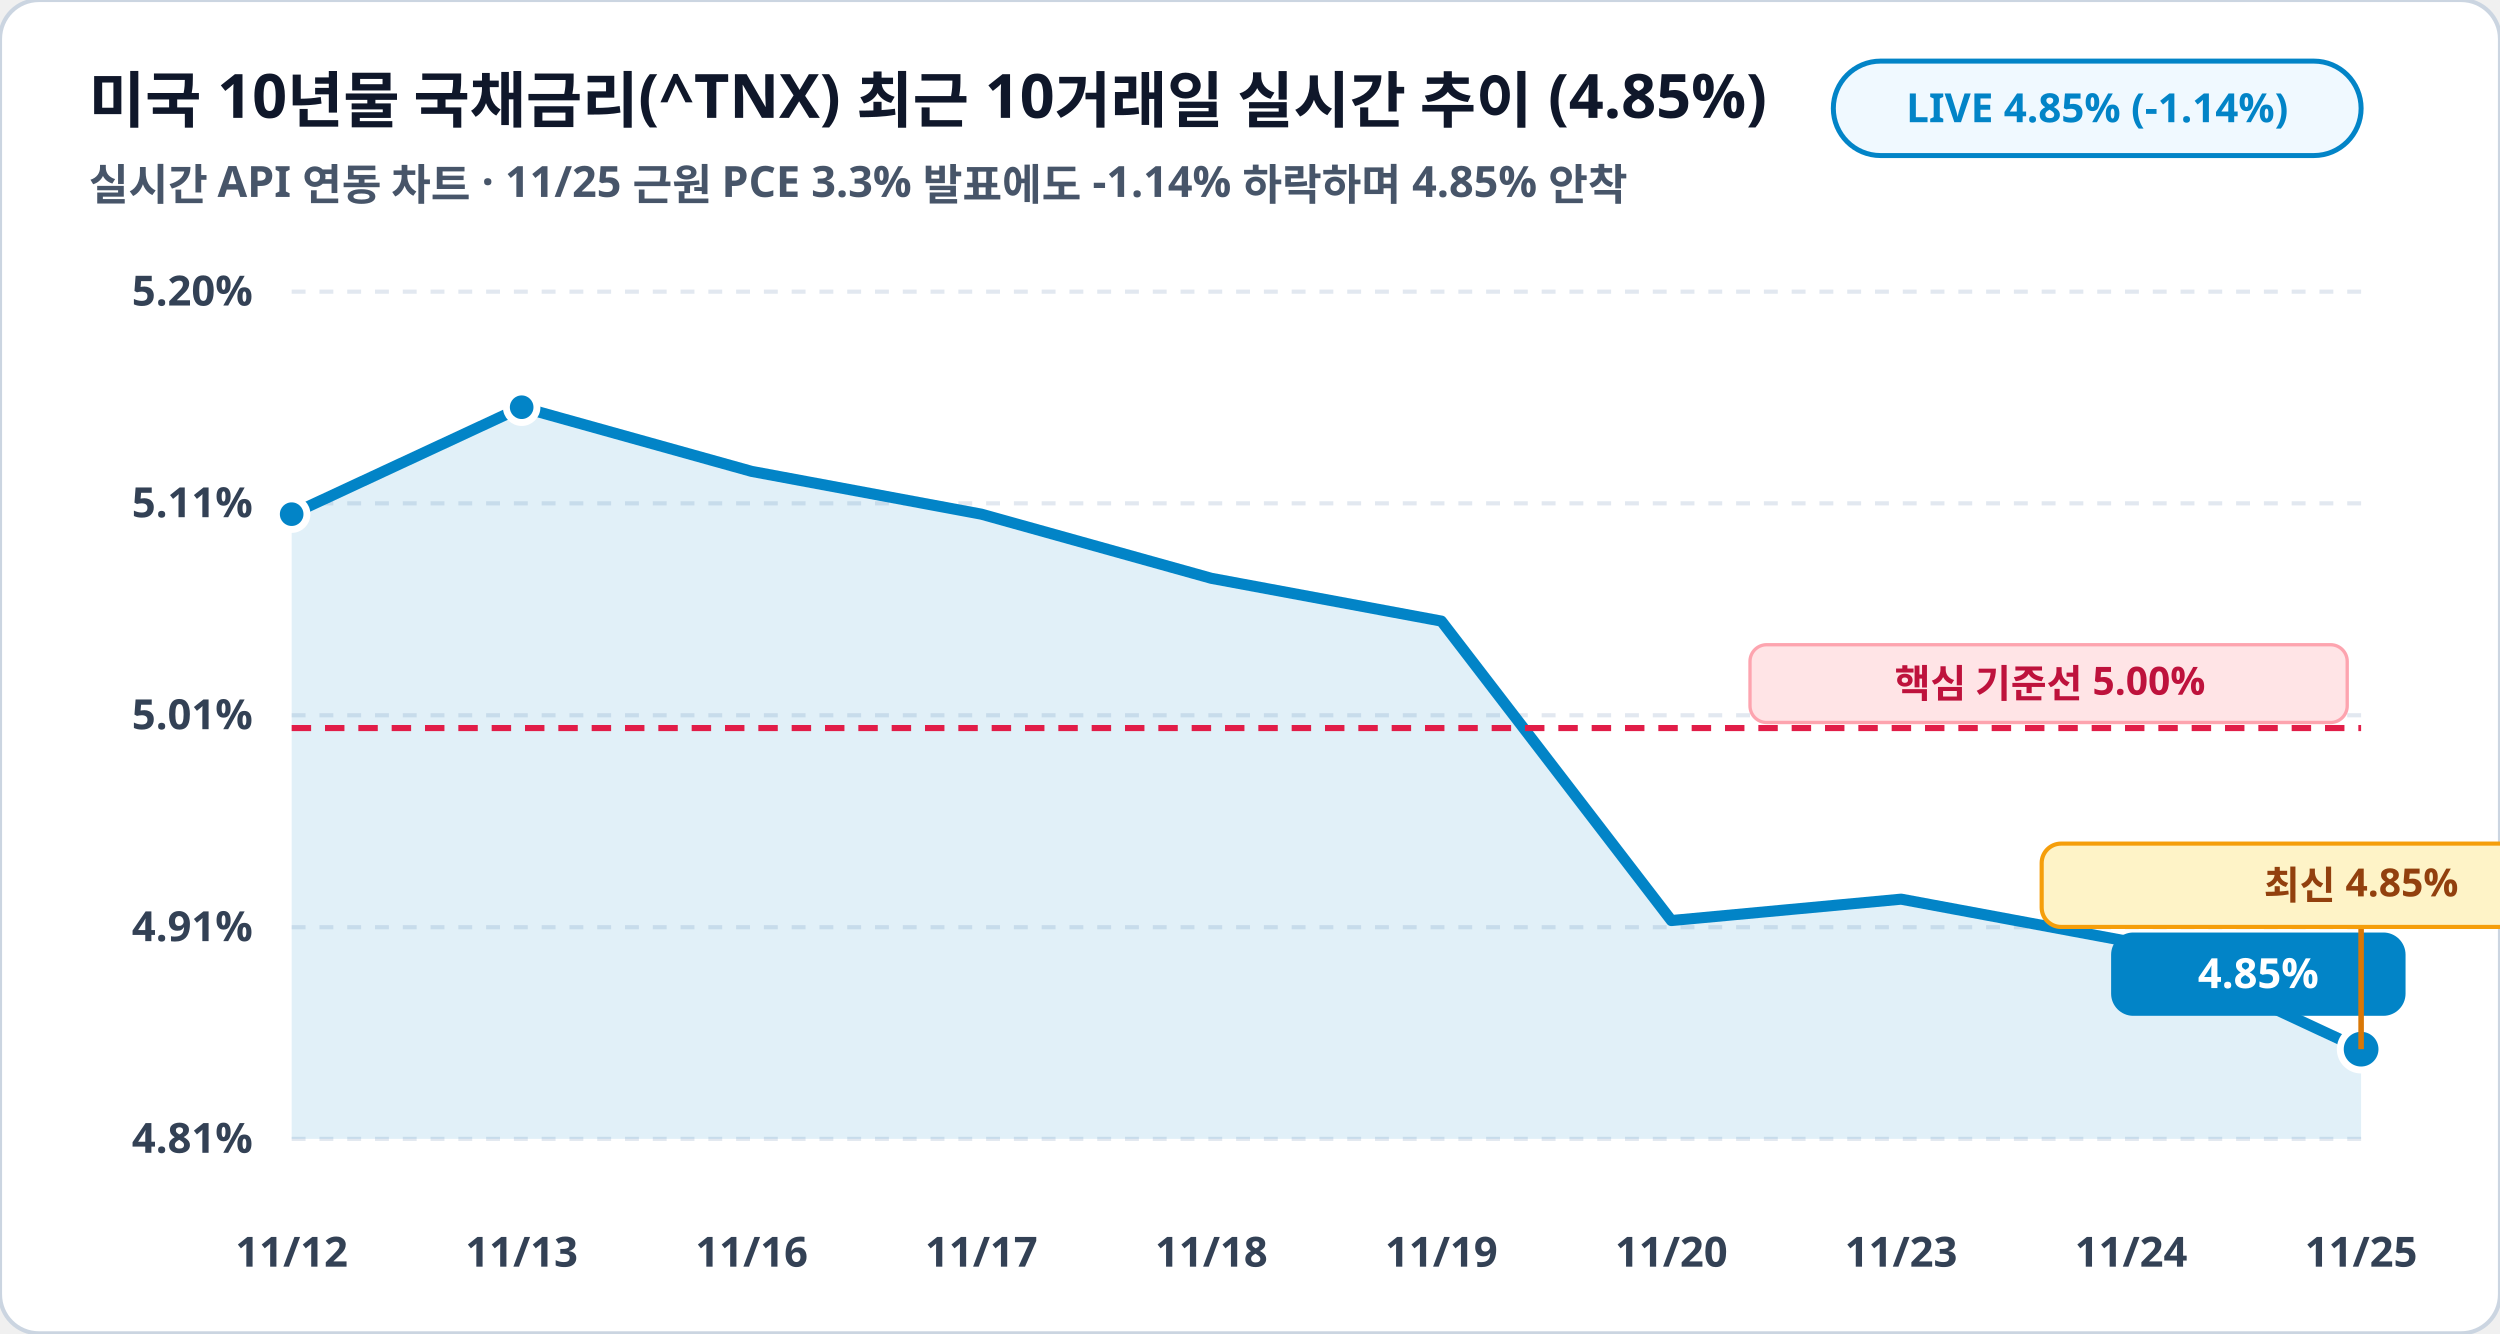
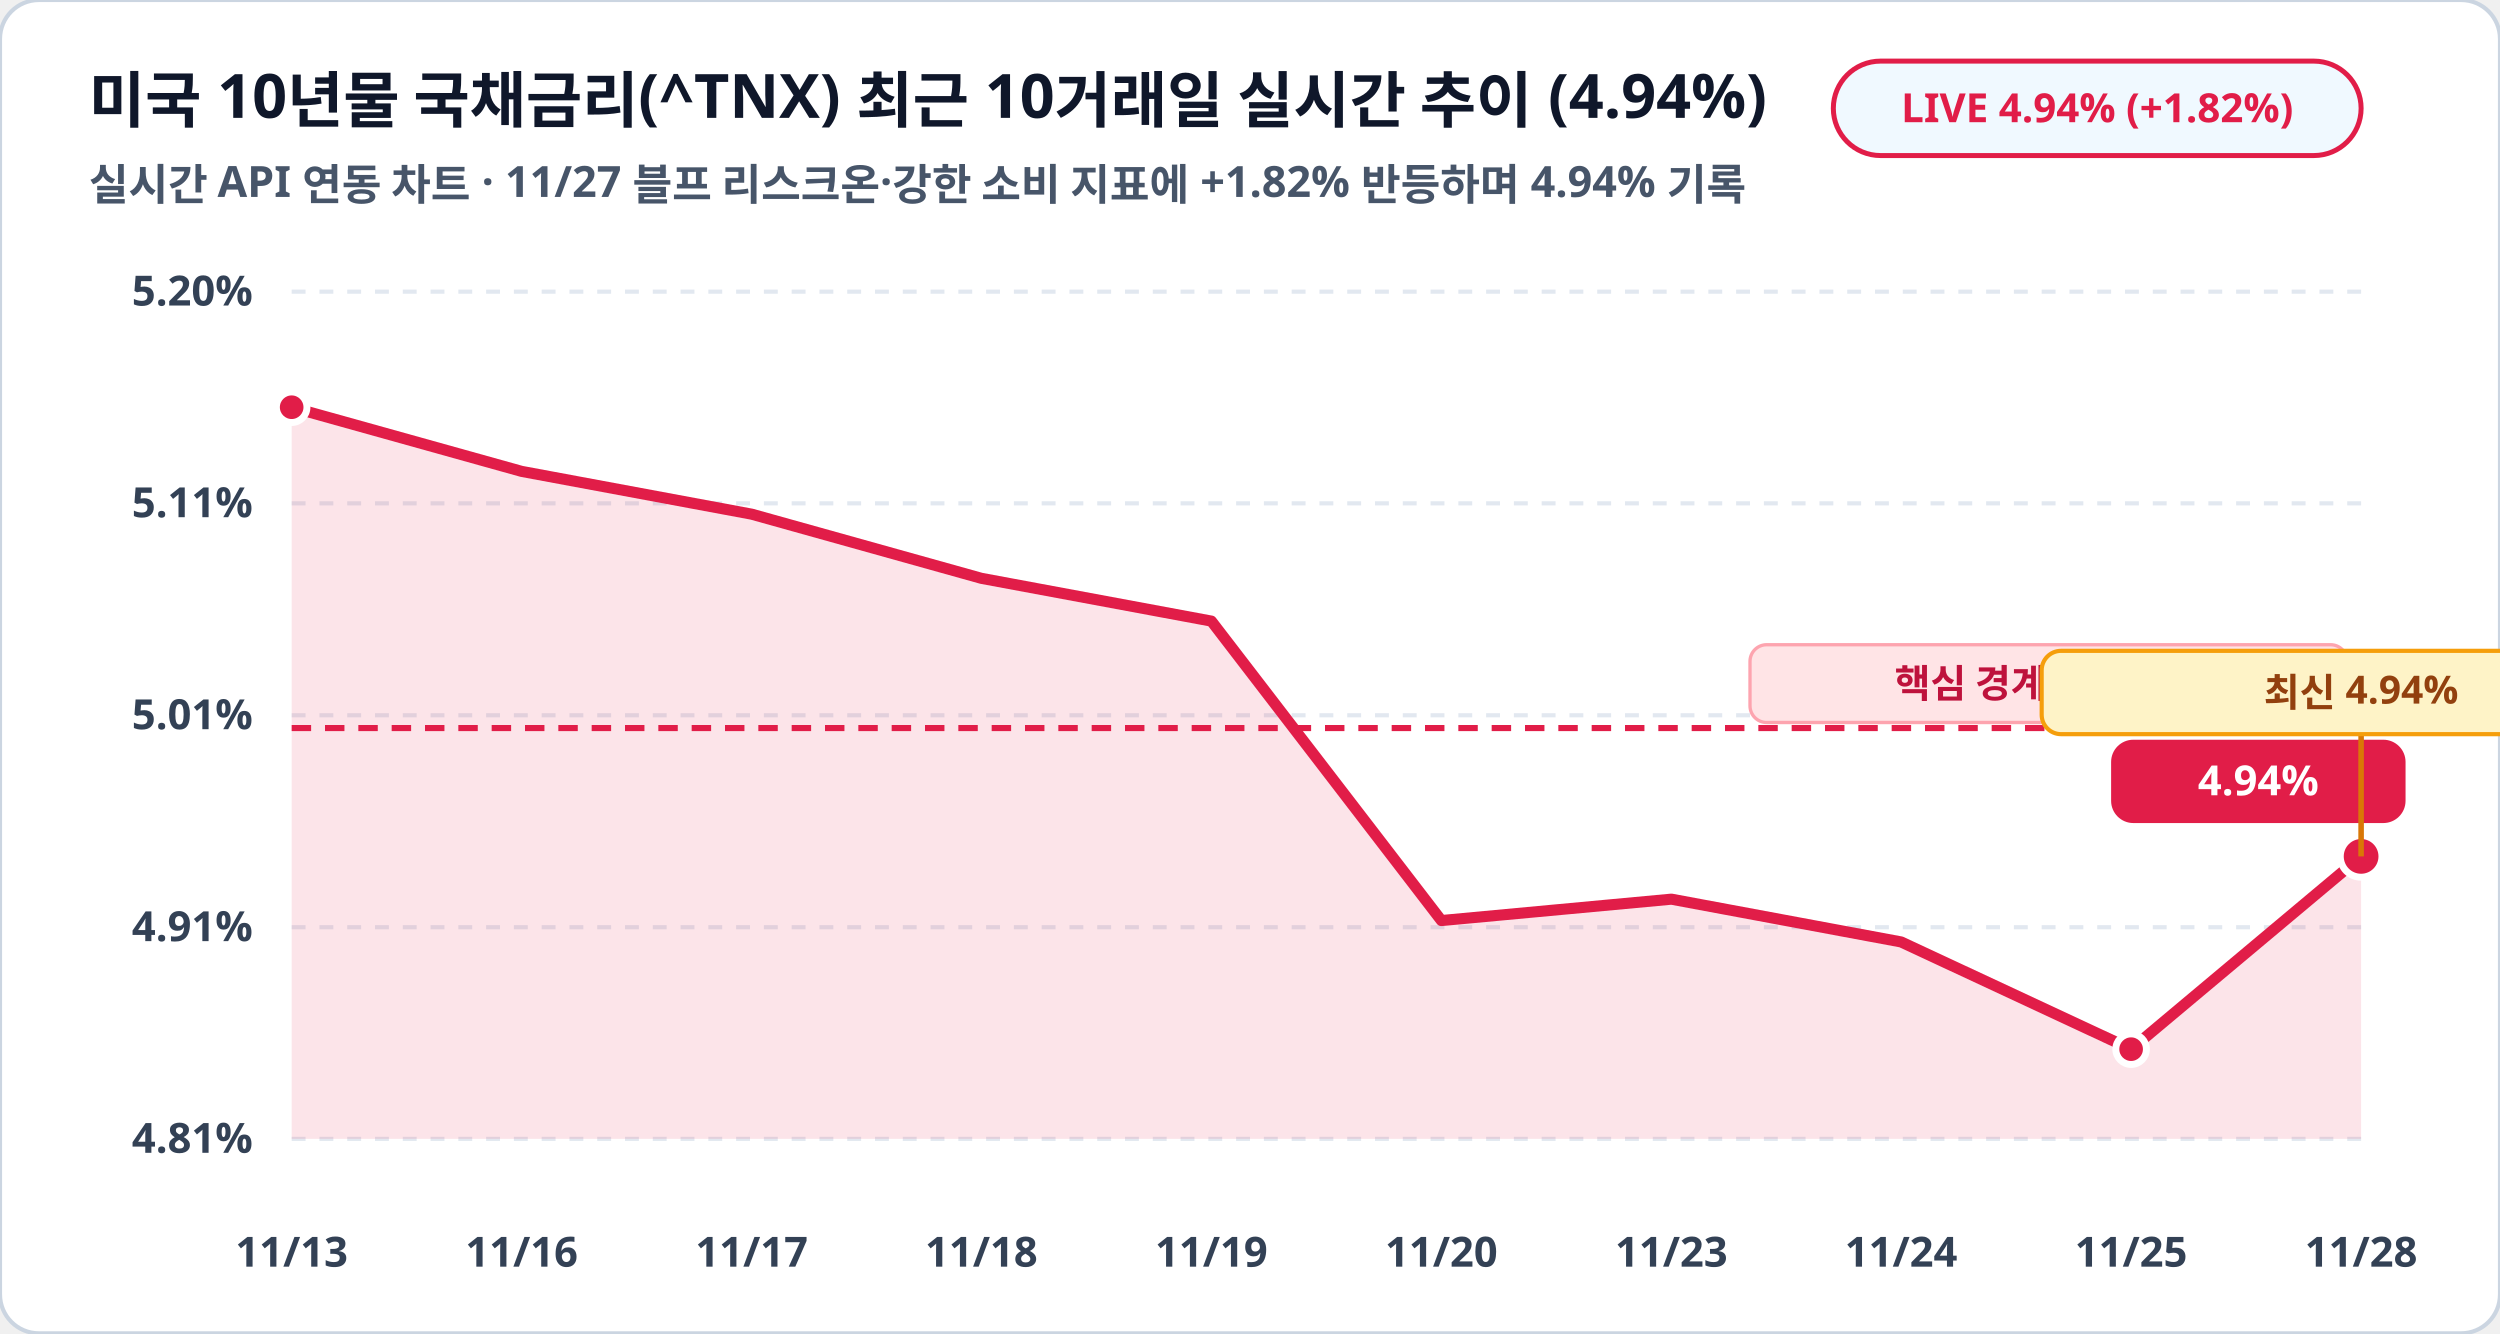
<svg xmlns="http://www.w3.org/2000/svg" viewBox="0 0 900 480" width="100%" height="100%">
  <rect width="900" height="480" rx="14" fill="#ffffff" stroke="#cbd5e1" stroke-width="1.5" />
-   <text x="32" y="44" fill="#0f172a" font-family="Pretendard, sans-serif" font-size="22" font-weight="900">미국 10년물 국채금리(^TNX) 최근 10거래일 실시간 추이 (4.85%)</text>
-   <text x="32" y="72" fill="#475569" font-family="Pretendard, sans-serif" font-size="15.5" font-weight="600">실시간 API 연동 차트 · 11/25 근원 PCE 3.3% 발표에도 -1.14% 하락하며 4.85% 안착</text>
-   <rect x="660" y="22" width="190" height="34" rx="17" fill="#f0f9ff" stroke="#0284c7" stroke-width="1.8" />
-   <text x="755" y="44" fill="#0284c7" font-family="Pretendard, sans-serif" font-size="14.5" font-weight="800" text-anchor="middle">LIVE 4.85% (-1.14%)</text>
+   <text x="32" y="44" fill="#0f172a" font-family="Pretendard, sans-serif" font-size="22" font-weight="900">미국 10년물 국채금리(^TNX) 최근 10거래일 실시간 추이 (4.94%)</text>
+   <text x="32" y="72" fill="#475569" font-family="Pretendard, sans-serif" font-size="15.5" font-weight="600">실시간 API 연동 차트 · 11/27 블프 리스크온·강한 소비 지표에 +1.82% 반등하며 4.94% 기록</text>
+   <rect x="660" y="22" width="190" height="34" rx="17" fill="#f0f9ff" stroke="#e11d48" stroke-width="1.8" />
+   <text x="755" y="44" fill="#e11d48" font-family="Pretendard, sans-serif" font-size="14.5" font-weight="800" text-anchor="middle">LIVE 4.94% (+1.82%)</text>
  <line x1="105" y1="105.0" x2="850" y2="105.0" stroke="#e2e8f0" stroke-width="1.5" stroke-dasharray="5,5" />
  <text x="91" y="110.0" fill="#334155" font-family="Pretendard, sans-serif" font-size="15" font-weight="700" text-anchor="end">5.20%</text>
  <line x1="105" y1="181.2" x2="850" y2="181.2" stroke="#e2e8f0" stroke-width="1.5" stroke-dasharray="5,5" />
  <text x="91" y="186.2" fill="#334155" font-family="Pretendard, sans-serif" font-size="15" font-weight="700" text-anchor="end">5.11%</text>
  <line x1="105" y1="257.5" x2="850" y2="257.5" stroke="#e2e8f0" stroke-width="1.5" stroke-dasharray="5,5" />
  <text x="91" y="262.5" fill="#334155" font-family="Pretendard, sans-serif" font-size="15" font-weight="700" text-anchor="end">5.01%</text>
  <line x1="105" y1="333.8" x2="850" y2="333.8" stroke="#e2e8f0" stroke-width="1.5" stroke-dasharray="5,5" />
  <text x="91" y="338.8" fill="#334155" font-family="Pretendard, sans-serif" font-size="15" font-weight="700" text-anchor="end">4.91%</text>
  <line x1="105" y1="410.0" x2="850" y2="410.0" stroke="#e2e8f0" stroke-width="1.5" stroke-dasharray="5,5" />
  <text x="91" y="415.0" fill="#334155" font-family="Pretendard, sans-serif" font-size="15" font-weight="700" text-anchor="end">4.81%</text>
-   <polygon points="105.0,410.0 105.0,185.1 187.8,146.6 270.6,169.7 353.3,185.1 436.1,208.2 518.9,223.6 601.7,331.4 684.4,323.7 767.2,339.1 850.0,377.7 850.0,410.0" fill="#0284c7" fill-opacity="0.12" />
-   <polyline fill="none" stroke="#0284c7" stroke-width="4" stroke-linecap="round" stroke-linejoin="round" points="105.0,185.1 187.8,146.6 270.6,169.7 353.3,185.1 436.1,208.2 518.9,223.6 601.7,331.4 684.4,323.7 767.2,339.1 850.0,377.7" />
+   <polygon points="105.0,410.0 105.0,146.6 187.8,169.7 270.6,185.1 353.3,208.2 436.1,223.6 518.9,331.4 601.7,323.7 684.4,339.1 767.2,377.7 850.0,308.3 850.0,410.0" fill="#e11d48" fill-opacity="0.12" />
+   <polyline fill="none" stroke="#e11d48" stroke-width="4" stroke-linecap="round" stroke-linejoin="round" points="105.0,146.6 187.8,169.7 270.6,185.1 353.3,208.2 436.1,223.6 518.9,331.4 601.7,323.7 684.4,339.1 767.2,377.7 850.0,308.3" />
  <line x1="105" y1="262.1" x2="850" y2="262.1" stroke="#e11d48" stroke-width="2.2" stroke-dasharray="7,5" />
  <rect x="630" y="232.1" width="215" height="28" rx="6" fill="#ffe4e6" stroke="#fda4af" stroke-width="1.2" />
-   <text x="738" y="251.1" fill="#be123c" font-family="Pretendard, sans-serif" font-size="14" font-weight="800" text-anchor="middle">핵심 기준선 5.00%</text>
-   <circle cx="105.0" cy="185.1" r="5.5" fill="#0284c7" stroke="#ffffff" stroke-width="2.5" />
-   <circle cx="187.8" cy="146.6" r="5.5" fill="#0284c7" stroke="#ffffff" stroke-width="2.5" />
-   <circle cx="850.0" cy="377.7" r="7.5" fill="#0284c7" stroke="#ffffff" stroke-width="2.5" />
-   <rect x="760.0" y="335.7" width="106" height="30" rx="8" fill="#0284c7" />
-   <text x="813.0" y="355.7" fill="#ffffff" font-family="Pretendard, sans-serif" font-size="15" font-weight="800" text-anchor="middle">4.85%</text>
-   <line x1="850.0" y1="377.7" x2="850.0" y2="333.7" stroke="#d97706" stroke-width="2" />
-   <rect x="735.0" y="303.7" width="230" height="30" rx="7" fill="#fef3c7" stroke="#f59e0b" stroke-width="1.5" />
-   <text x="850.0" y="323.7" fill="#92400e" font-family="Pretendard, sans-serif" font-size="14" font-weight="800" text-anchor="middle">최신 4.85%</text>
-   <text x="105.0" y="456" fill="#334155" font-family="Pretendard, sans-serif" font-size="15" font-weight="700" text-anchor="middle">11/12</text>
-   <text x="187.8" y="456" fill="#334155" font-family="Pretendard, sans-serif" font-size="15" font-weight="700" text-anchor="middle">11/13</text>
-   <text x="270.6" y="456" fill="#334155" font-family="Pretendard, sans-serif" font-size="15" font-weight="700" text-anchor="middle">11/16</text>
-   <text x="353.3" y="456" fill="#334155" font-family="Pretendard, sans-serif" font-size="15" font-weight="700" text-anchor="middle">11/17</text>
-   <text x="436.1" y="456" fill="#334155" font-family="Pretendard, sans-serif" font-size="15" font-weight="700" text-anchor="middle">11/18</text>
-   <text x="518.9" y="456" fill="#334155" font-family="Pretendard, sans-serif" font-size="15" font-weight="700" text-anchor="middle">11/19</text>
-   <text x="601.7" y="456" fill="#334155" font-family="Pretendard, sans-serif" font-size="15" font-weight="700" text-anchor="middle">11/20</text>
-   <text x="684.4" y="456" fill="#334155" font-family="Pretendard, sans-serif" font-size="15" font-weight="700" text-anchor="middle">11/23</text>
-   <text x="767.2" y="456" fill="#334155" font-family="Pretendard, sans-serif" font-size="15" font-weight="700" text-anchor="middle">11/24</text>
-   <text x="850.0" y="456" fill="#334155" font-family="Pretendard, sans-serif" font-size="15" font-weight="700" text-anchor="middle">11/25</text>
+   <text x="738" y="251.1" fill="#be123c" font-family="Pretendard, sans-serif" font-size="14" font-weight="800" text-anchor="middle">핵심 경계선 5.00%</text>
+   <circle cx="105.0" cy="146.6" r="5.5" fill="#e11d48" stroke="#ffffff" stroke-width="2.5" />
+   <circle cx="767.2" cy="377.7" r="5.5" fill="#e11d48" stroke="#ffffff" stroke-width="2.5" />
+   <circle cx="850.0" cy="308.3" r="7.5" fill="#e11d48" stroke="#ffffff" stroke-width="2.5" />
+   <rect x="760.0" y="266.3" width="106" height="30" rx="8" fill="#e11d48" />
+   <text x="813.0" y="286.3" fill="#ffffff" font-family="Pretendard, sans-serif" font-size="15" font-weight="800" text-anchor="middle">4.94%</text>
+   <line x1="850.0" y1="308.3" x2="850.0" y2="264.3" stroke="#d97706" stroke-width="2" />
+   <rect x="735.0" y="234.3" width="230" height="30" rx="7" fill="#fef3c7" stroke="#f59e0b" stroke-width="1.5" />
+   <text x="850.0" y="254.3" fill="#92400e" font-family="Pretendard, sans-serif" font-size="14" font-weight="800" text-anchor="middle">최신 4.94%</text>
+   <text x="105.0" y="456" fill="#334155" font-family="Pretendard, sans-serif" font-size="15" font-weight="700" text-anchor="middle">11/13</text>
+   <text x="187.8" y="456" fill="#334155" font-family="Pretendard, sans-serif" font-size="15" font-weight="700" text-anchor="middle">11/16</text>
+   <text x="270.6" y="456" fill="#334155" font-family="Pretendard, sans-serif" font-size="15" font-weight="700" text-anchor="middle">11/17</text>
+   <text x="353.3" y="456" fill="#334155" font-family="Pretendard, sans-serif" font-size="15" font-weight="700" text-anchor="middle">11/18</text>
+   <text x="436.1" y="456" fill="#334155" font-family="Pretendard, sans-serif" font-size="15" font-weight="700" text-anchor="middle">11/19</text>
+   <text x="518.9" y="456" fill="#334155" font-family="Pretendard, sans-serif" font-size="15" font-weight="700" text-anchor="middle">11/20</text>
+   <text x="601.7" y="456" fill="#334155" font-family="Pretendard, sans-serif" font-size="15" font-weight="700" text-anchor="middle">11/23</text>
+   <text x="684.4" y="456" fill="#334155" font-family="Pretendard, sans-serif" font-size="15" font-weight="700" text-anchor="middle">11/24</text>
+   <text x="767.2" y="456" fill="#334155" font-family="Pretendard, sans-serif" font-size="15" font-weight="700" text-anchor="middle">11/25</text>
+   <text x="850.0" y="456" fill="#334155" font-family="Pretendard, sans-serif" font-size="15" font-weight="700" text-anchor="middle">11/28</text>
</svg>
